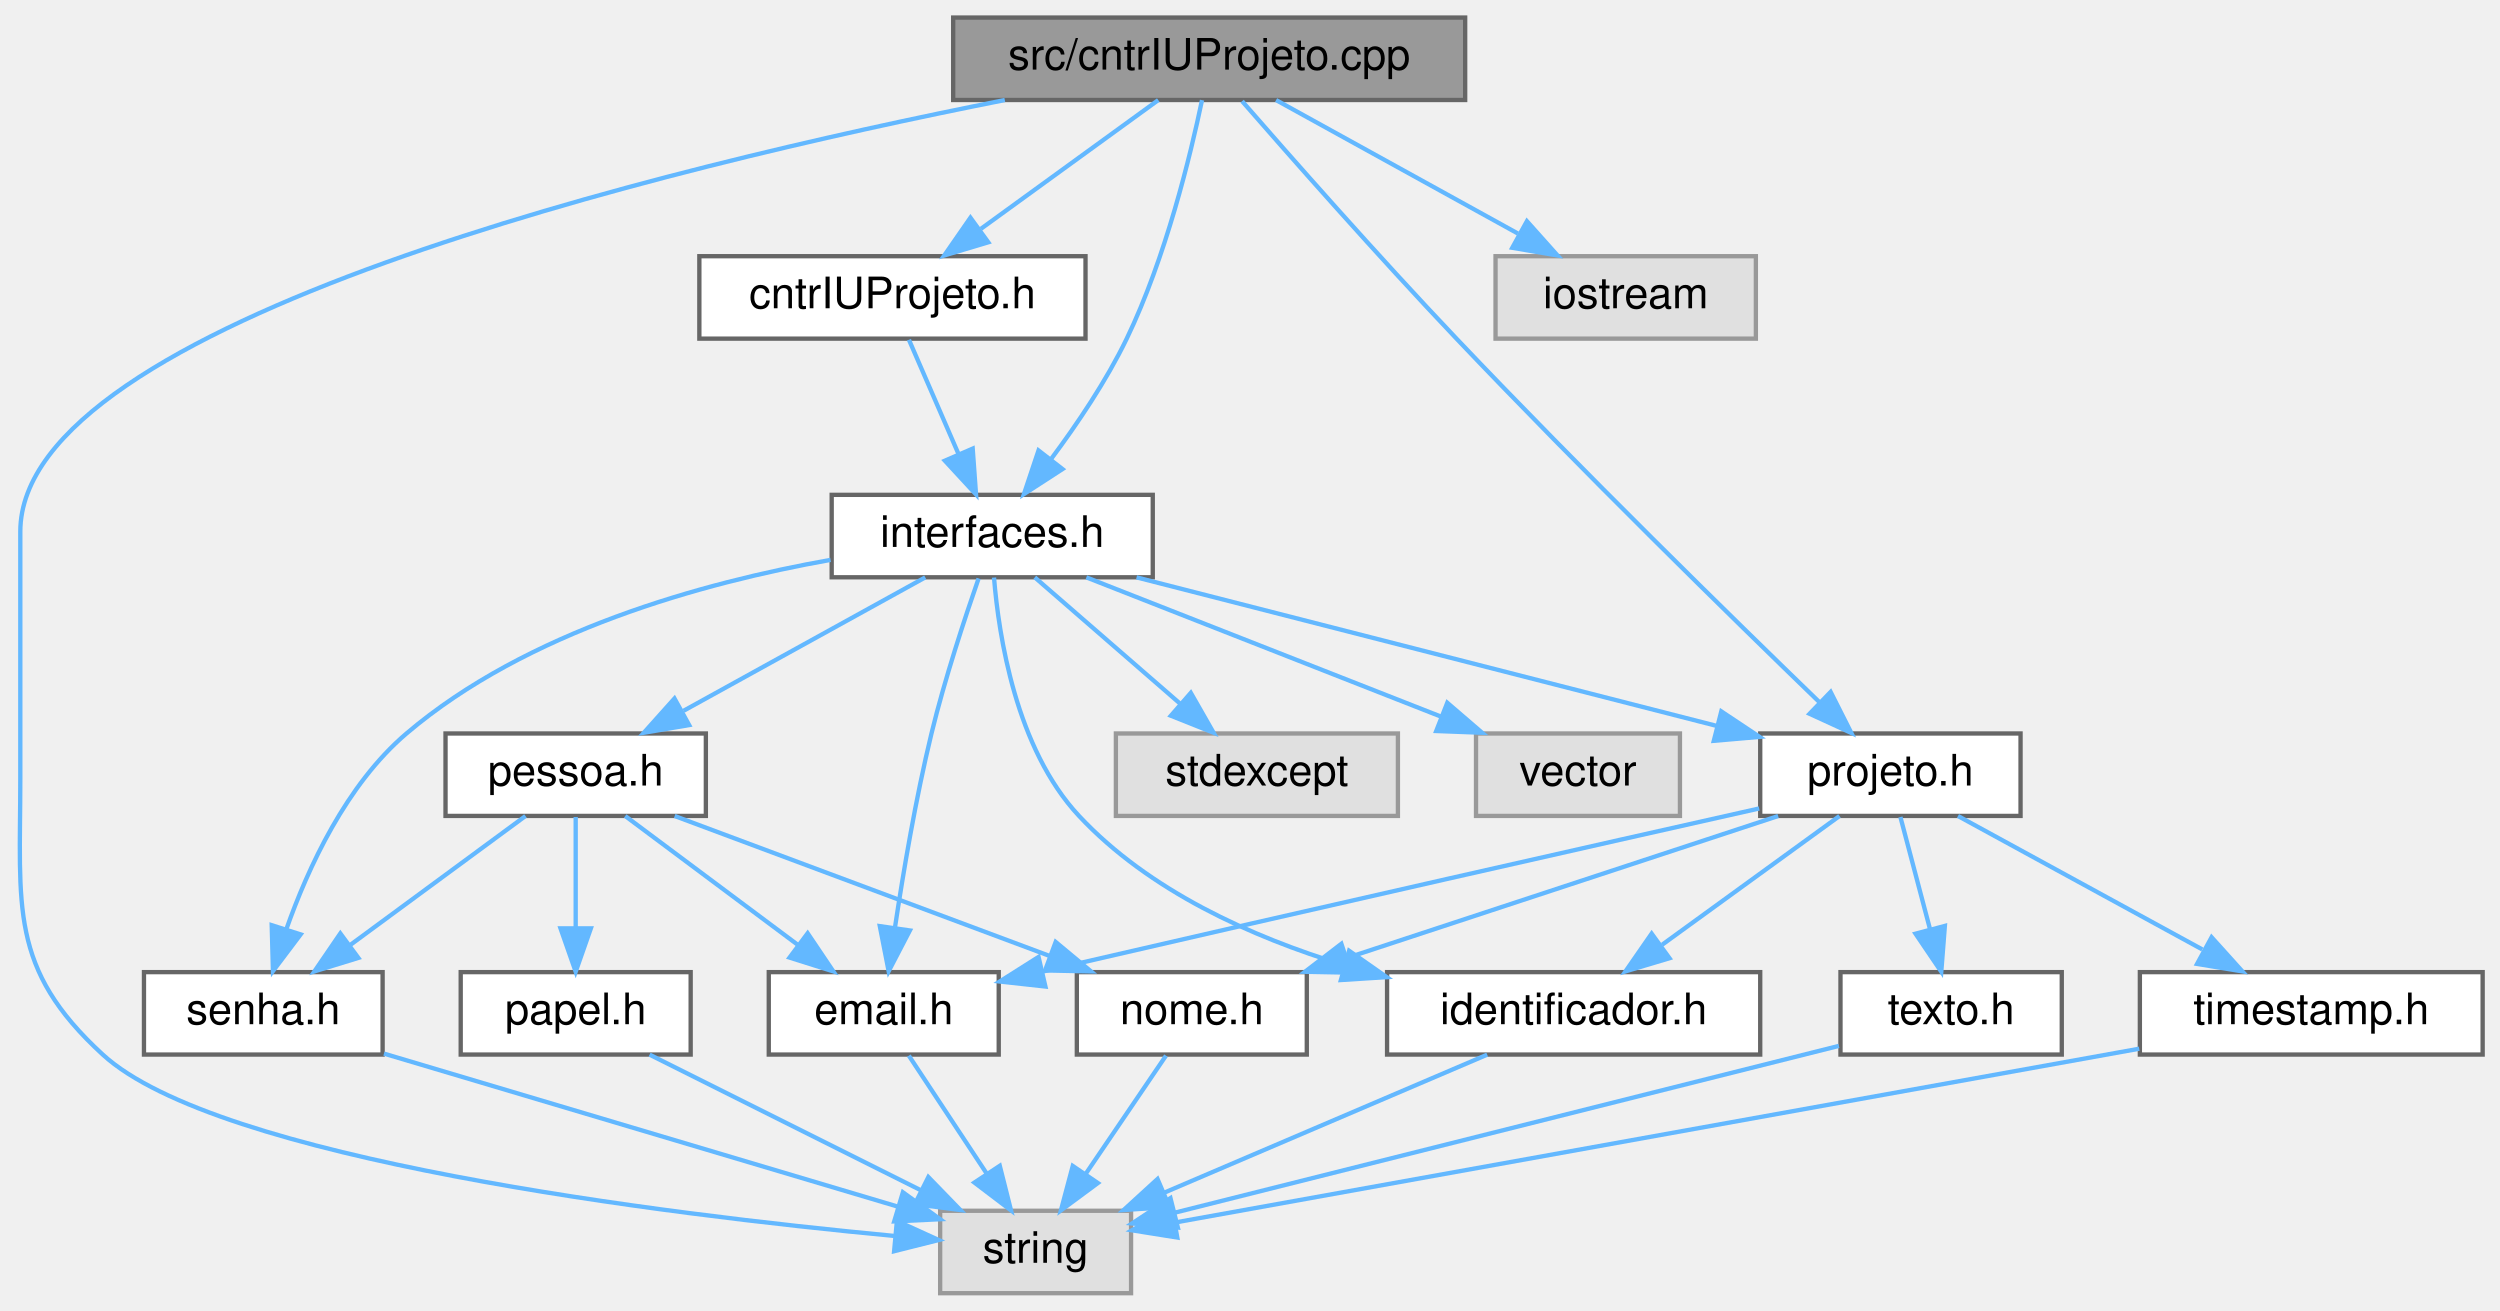
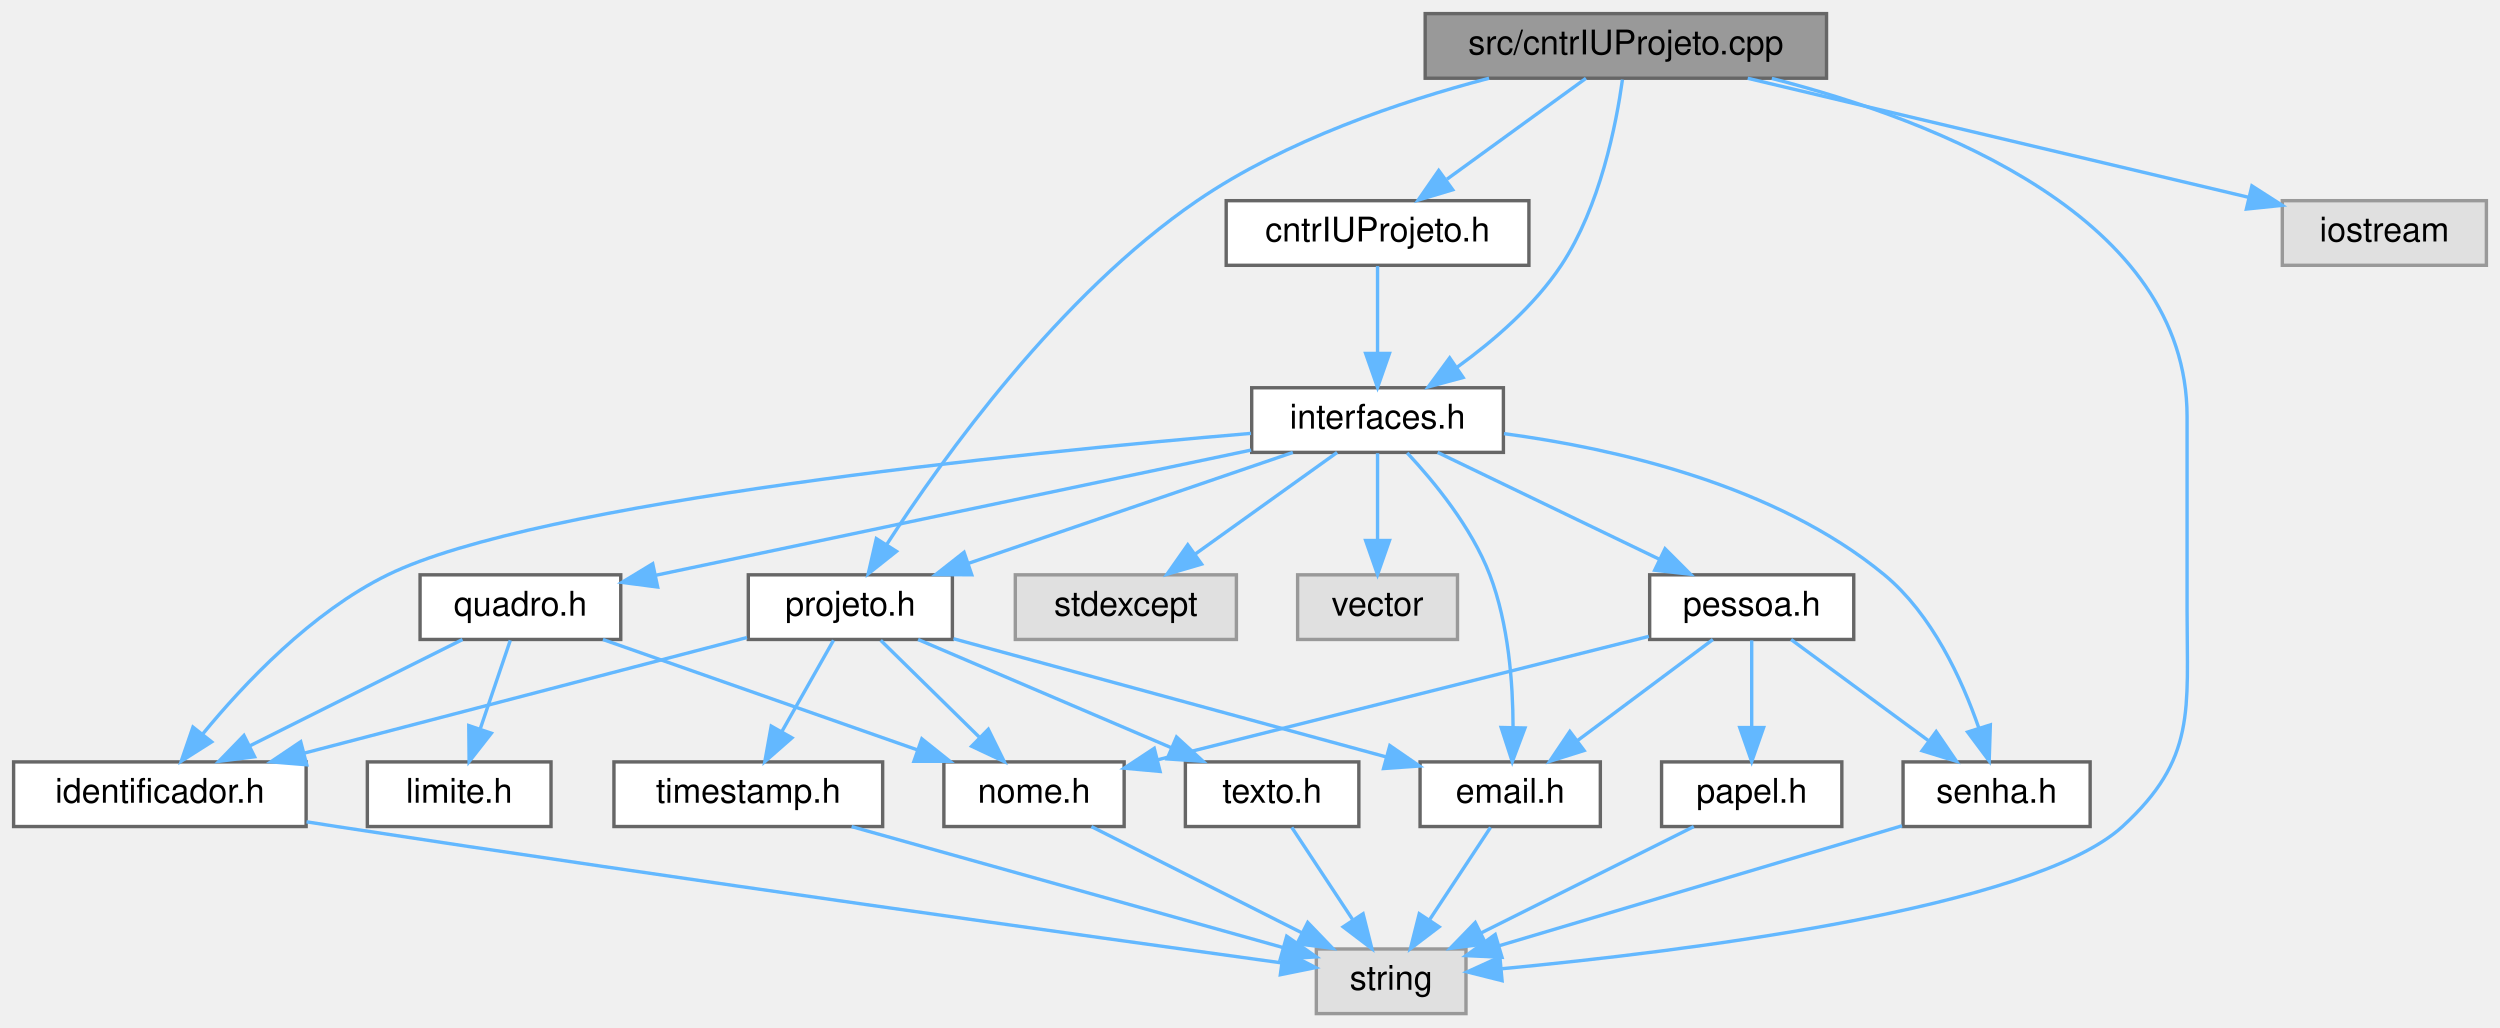
- <svg xmlns="http://www.w3.org/2000/svg" xmlns:xlink="http://www.w3.org/1999/xlink" width="576pt" height="302pt" viewBox="0.00 0.00 576.18 302.00">
+ <svg xmlns="http://www.w3.org/2000/svg" xmlns:xlink="http://www.w3.org/1999/xlink" width="735pt" height="302pt" viewBox="0.00 0.00 735.00 302.00">
  <g id="graph0" class="graph" transform="scale(1 1) rotate(0) translate(4 298)">
    <g id="Node000001" class="node">
      <g id="a_Node000001">
        <a xlink:title=" ">
-           <polygon fill="#999999" stroke="#666666" points="333.68,-294 215.68,-294 215.68,-275 333.68,-275 333.68,-294" />
-           <text text-anchor="middle" x="274.68" y="-282" font-family="Helvetica,sans-Serif" font-size="10.00">src/cntrIUProjeto.cpp</text>
+           <polygon fill="#999999" stroke="#666666" points="533,-294 415,-294 415,-275 533,-275 533,-294" />
+           <text text-anchor="middle" x="474" y="-282" font-family="Helvetica,sans-Serif" font-size="10.00">src/cntrIUProjeto.cpp</text>
        </a>
      </g>
    </g>
    <g id="Node000002" class="node">
      <g id="a_Node000002">
        <a xlink:href="cntrIUProjeto_8h.html" target="_top" xlink:title=" ">
-           <polygon fill="white" stroke="#666666" points="246.18,-239 157.18,-239 157.18,-220 246.18,-220 246.18,-239" />
-           <text text-anchor="middle" x="201.68" y="-227" font-family="Helvetica,sans-Serif" font-size="10.00">cntrIUProjeto.h</text>
+           <polygon fill="white" stroke="#666666" points="445.5,-239 356.5,-239 356.5,-220 445.5,-220 445.5,-239" />
+           <text text-anchor="middle" x="401" y="-227" font-family="Helvetica,sans-Serif" font-size="10.00">cntrIUProjeto.h</text>
        </a>
      </g>
    </g>
    <g id="edge1_Node000001_Node000002" class="edge">
      <g id="a_edge1_Node000001_Node000002">
        <a xlink:title=" ">
-           <path fill="none" stroke="#63b8ff" d="M262.95,-274.98C251.95,-267 235.26,-254.88 222.07,-245.31" />
-           <polygon fill="#63b8ff" stroke="#63b8ff" points="223.77,-242.21 213.62,-239.17 219.66,-247.88 223.77,-242.21" />
+           <path fill="none" stroke="#63b8ff" d="M462.27,-274.98C451.27,-267 434.58,-254.88 421.4,-245.31" />
+           <polygon fill="#63b8ff" stroke="#63b8ff" points="423.09,-242.21 412.94,-239.17 418.98,-247.88 423.09,-242.21" />
        </a>
      </g>
    </g>
    <g id="Node000003" class="node">
      <g id="a_Node000003">
        <a xlink:href="interfaces_8h.html" target="_top" xlink:title=" ">
-           <polygon fill="white" stroke="#666666" points="261.68,-184 187.68,-184 187.68,-165 261.68,-165 261.68,-184" />
-           <text text-anchor="middle" x="224.68" y="-172" font-family="Helvetica,sans-Serif" font-size="10.00">interfaces.h</text>
-         </a>
-       </g>
-     </g>
-     <g id="edge26_Node000001_Node000003" class="edge">
-       <g id="a_edge26_Node000001_Node000003">
-         <a xlink:title=" ">
-           <path fill="none" stroke="#63b8ff" d="M273.03,-274.97C270.42,-262.47 264.68,-238.65 255.68,-220 250.98,-210.27 244.26,-200.31 238.28,-192.3" />
-           <polygon fill="#63b8ff" stroke="#63b8ff" points="240.88,-189.94 231.99,-184.18 235.35,-194.23 240.88,-189.94" />
+           <polygon fill="white" stroke="#666666" points="438,-184 364,-184 364,-165 438,-165 438,-184" />
+           <text text-anchor="middle" x="401" y="-172" font-family="Helvetica,sans-Serif" font-size="10.00">interfaces.h</text>
+         </a>
+       </g>
+     </g>
+     <g id="edge30_Node000001_Node000003" class="edge">
+       <g id="a_edge30_Node000001_Node000003">
+         <a xlink:title=" ">
+           <path fill="none" stroke="#63b8ff" d="M473,-274.6C471.2,-261.64 466.46,-237.26 455,-220 447.13,-208.14 435.14,-197.81 424.47,-190.1" />
+           <polygon fill="#63b8ff" stroke="#63b8ff" points="426.15,-187.02 415.92,-184.26 422.2,-192.79 426.15,-187.02" />
        </a>
      </g>
    </g>
    <g id="Node000005" class="node">
      <g id="a_Node000005">
        <a xlink:title=" ">
-           <polygon fill="#e0e0e0" stroke="#999999" points="256.68,-19 212.68,-19 212.68,0 256.68,0 256.68,-19" />
-           <text text-anchor="middle" x="234.68" y="-7" font-family="Helvetica,sans-Serif" font-size="10.00">string</text>
-         </a>
-       </g>
-     </g>
-     <g id="edge29_Node000001_Node000005" class="edge">
-       <g id="a_edge29_Node000001_Node000005">
-         <a xlink:title=" ">
-           <path fill="none" stroke="#63b8ff" d="M227.58,-274.99C149.24,-259.47 0.68,-223.69 0.68,-175.5 0.68,-175.5 0.68,-175.5 0.68,-118.5 0.68,-89.04 -2.03,-74.91 19.68,-55 45.96,-30.9 148.68,-18.26 202.06,-13.2" />
-           <polygon fill="#63b8ff" stroke="#63b8ff" points="202.71,-16.65 212.35,-12.26 202.07,-9.68 202.71,-16.65" />
+           <polygon fill="#e0e0e0" stroke="#999999" points="427,-19 383,-19 383,0 427,0 427,-19" />
+           <text text-anchor="middle" x="405" y="-7" font-family="Helvetica,sans-Serif" font-size="10.00">string</text>
+         </a>
+       </g>
+     </g>
+     <g id="edge33_Node000001_Node000005" class="edge">
+       <g id="a_edge33_Node000001_Node000005">
+         <a xlink:title=" ">
+           <path fill="none" stroke="#63b8ff" d="M516.92,-274.94C565.81,-262.4 639,-233.87 639,-175.5 639,-175.5 639,-175.5 639,-118.5 639,-89.04 641.71,-74.91 620,-55 593.72,-30.9 491,-18.26 437.62,-13.2" />
+           <polygon fill="#63b8ff" stroke="#63b8ff" points="437.61,-9.68 427.33,-12.26 436.97,-16.65 437.61,-9.68" />
        </a>
      </g>
    </g>
    <g id="Node000010" class="node">
      <g id="a_Node000010">
        <a xlink:href="projeto_8h.html" target="_top" xlink:title=" ">
-           <polygon fill="white" stroke="#666666" points="461.68,-129 401.68,-129 401.68,-110 461.68,-110 461.68,-129" />
-           <text text-anchor="middle" x="431.68" y="-117" font-family="Helvetica,sans-Serif" font-size="10.00">projeto.h</text>
-         </a>
-       </g>
-     </g>
-     <g id="edge27_Node000001_Node000010" class="edge">
-       <g id="a_edge27_Node000001_Node000010">
-         <a xlink:title=" ">
-           <path fill="none" stroke="#63b8ff" d="M282.27,-274.73C293.05,-262.35 313.52,-239.12 331.68,-220 360.44,-189.72 395.25,-155.64 415.29,-136.25" />
-           <polygon fill="#63b8ff" stroke="#63b8ff" points="417.91,-138.58 422.68,-129.12 413.05,-133.54 417.91,-138.58" />
-         </a>
-       </g>
-     </g>
-     <g id="Node000016" class="node">
-       <g id="a_Node000016">
-         <a xlink:title=" ">
-           <polygon fill="#e0e0e0" stroke="#999999" points="400.68,-239 340.68,-239 340.68,-220 400.68,-220 400.68,-239" />
-           <text text-anchor="middle" x="370.68" y="-227" font-family="Helvetica,sans-Serif" font-size="10.00">iostream</text>
-         </a>
-       </g>
-     </g>
-     <g id="edge28_Node000001_Node000016" class="edge">
-       <g id="a_edge28_Node000001_Node000016">
-         <a xlink:title=" ">
-           <path fill="none" stroke="#63b8ff" d="M290.1,-274.98C305.13,-266.69 328.22,-253.94 345.84,-244.22" />
-           <polygon fill="#63b8ff" stroke="#63b8ff" points="347.91,-247.07 354.97,-239.17 344.53,-240.94 347.91,-247.07" />
+           <polygon fill="white" stroke="#666666" points="276,-129 216,-129 216,-110 276,-110 276,-129" />
+           <text text-anchor="middle" x="246" y="-117" font-family="Helvetica,sans-Serif" font-size="10.00">projeto.h</text>
+         </a>
+       </g>
+     </g>
+     <g id="edge31_Node000001_Node000010" class="edge">
+       <g id="a_edge31_Node000001_Node000010">
+         <a xlink:title=" ">
+           <path fill="none" stroke="#63b8ff" d="M433.78,-275C407.73,-268.17 373.95,-256.74 348,-239 307.47,-211.28 273.29,-163.57 256.72,-137.96" />
+           <polygon fill="#63b8ff" stroke="#63b8ff" points="259.56,-135.9 251.26,-129.31 253.64,-139.64 259.56,-135.9" />
+         </a>
+       </g>
+     </g>
+     <g id="Node000018" class="node">
+       <g id="a_Node000018">
+         <a xlink:title=" ">
+           <polygon fill="#e0e0e0" stroke="#999999" points="727,-239 667,-239 667,-220 727,-220 727,-239" />
+           <text text-anchor="middle" x="697" y="-227" font-family="Helvetica,sans-Serif" font-size="10.00">iostream</text>
+         </a>
+       </g>
+     </g>
+     <g id="edge32_Node000001_Node000018" class="edge">
+       <g id="a_edge32_Node000001_Node000018">
+         <a xlink:title=" ">
+           <path fill="none" stroke="#63b8ff" d="M509.83,-274.98C550.09,-265.42 615.28,-249.92 657.13,-239.98" />
+           <polygon fill="#63b8ff" stroke="#63b8ff" points="658.06,-243.35 666.98,-237.63 656.44,-236.54 658.06,-243.35" />
        </a>
      </g>
    </g>
    <g id="edge2_Node000002_Node000003" class="edge">
      <g id="a_edge2_Node000002_Node000003">
        <a xlink:title=" ">
-           <path fill="none" stroke="#63b8ff" d="M205.48,-219.75C208.59,-212.57 213.1,-202.18 216.97,-193.27" />
-           <polygon fill="#63b8ff" stroke="#63b8ff" points="220.18,-194.66 220.95,-184.09 213.76,-191.87 220.18,-194.66" />
+           <path fill="none" stroke="#63b8ff" d="M401,-219.75C401,-212.8 401,-202.85 401,-194.13" />
+           <polygon fill="#63b8ff" stroke="#63b8ff" points="404.5,-194.09 401,-184.09 397.5,-194.09 404.5,-194.09" />
        </a>
      </g>
    </g>
    <g id="Node000004" class="node">
      <g id="a_Node000004">
        <a xlink:href="email_8h.html" target="_top" xlink:title=" ">
-           <polygon fill="white" stroke="#666666" points="226.18,-74 173.18,-74 173.18,-55 226.18,-55 226.18,-74" />
-           <text text-anchor="middle" x="199.68" y="-62" font-family="Helvetica,sans-Serif" font-size="10.00">email.h</text>
+           <polygon fill="white" stroke="#666666" points="466.5,-74 413.5,-74 413.5,-55 466.5,-55 466.5,-74" />
+           <text text-anchor="middle" x="440" y="-62" font-family="Helvetica,sans-Serif" font-size="10.00">email.h</text>
        </a>
      </g>
    </g>
    <g id="edge3_Node000003_Node000004" class="edge">
      <g id="a_edge3_Node000003_Node000004">
        <a xlink:title=" ">
-           <path fill="none" stroke="#63b8ff" d="M221.54,-164.73C218.44,-155.83 213.74,-141.59 210.68,-129 207.08,-114.18 204.2,-97.15 202.29,-84.45" />
-           <polygon fill="#63b8ff" stroke="#63b8ff" points="205.7,-83.6 200.81,-74.2 198.77,-84.6 205.7,-83.6" />
+           <path fill="none" stroke="#63b8ff" d="M409.71,-164.85C417.55,-156.47 428.63,-143.01 434,-129 439.52,-114.61 440.81,-97.09 440.84,-84.1" />
+           <polygon fill="#63b8ff" stroke="#63b8ff" points="444.34,-83.97 440.61,-74.05 437.34,-84.12 444.34,-83.97" />
        </a>
      </g>
    </g>
    <g id="Node000006" class="node">
      <g id="a_Node000006">
        <a xlink:href="senha_8h.html" target="_top" xlink:title=" ">
-           <polygon fill="white" stroke="#666666" points="84.18,-74 29.18,-74 29.18,-55 84.18,-55 84.18,-74" />
-           <text text-anchor="middle" x="56.68" y="-62" font-family="Helvetica,sans-Serif" font-size="10.00">senha.h</text>
+           <polygon fill="white" stroke="#666666" points="610.5,-74 555.5,-74 555.5,-55 610.5,-55 610.5,-74" />
+           <text text-anchor="middle" x="583" y="-62" font-family="Helvetica,sans-Serif" font-size="10.00">senha.h</text>
        </a>
      </g>
    </g>
    <g id="edge5_Node000003_Node000006" class="edge">
      <g id="a_edge5_Node000003_Node000006">
        <a xlink:title=" ">
-           <path fill="none" stroke="#63b8ff" d="M187.42,-169.01C157.99,-163.77 117.4,-152.59 89.68,-129 75.8,-117.2 67,-98.08 62,-83.9" />
-           <polygon fill="#63b8ff" stroke="#63b8ff" points="65.29,-82.69 58.91,-74.23 58.62,-84.82 65.29,-82.69" />
+           <path fill="none" stroke="#63b8ff" d="M438.17,-170.51C470.85,-166.14 518.06,-155.41 550,-129 564.04,-117.39 572.82,-98.25 577.76,-84.01" />
+           <polygon fill="#63b8ff" stroke="#63b8ff" points="581.16,-84.88 580.82,-74.29 574.48,-82.78 581.16,-84.88" />
        </a>
      </g>
    </g>
    <g id="Node000007" class="node">
      <g id="a_Node000007">
        <a xlink:href="pessoa_8h.html" target="_top" xlink:title=" ">
-           <polygon fill="white" stroke="#666666" points="158.68,-129 98.68,-129 98.68,-110 158.68,-110 158.68,-129" />
-           <text text-anchor="middle" x="128.68" y="-117" font-family="Helvetica,sans-Serif" font-size="10.00">pessoa.h</text>
+           <polygon fill="white" stroke="#666666" points="541,-129 481,-129 481,-110 541,-110 541,-129" />
+           <text text-anchor="middle" x="511" y="-117" font-family="Helvetica,sans-Serif" font-size="10.00">pessoa.h</text>
        </a>
      </g>
    </g>
    <g id="edge7_Node000003_Node000007" class="edge">
      <g id="a_edge7_Node000003_Node000007">
        <a xlink:title=" ">
-           <path fill="none" stroke="#63b8ff" d="M209.25,-164.98C194.23,-156.69 171.14,-143.94 153.52,-134.22" />
-           <polygon fill="#63b8ff" stroke="#63b8ff" points="154.83,-130.94 144.38,-129.17 151.45,-137.07 154.83,-130.94" />
+           <path fill="none" stroke="#63b8ff" d="M418.67,-164.98C436.29,-156.5 463.58,-143.35 483.93,-133.54" />
+           <polygon fill="#63b8ff" stroke="#63b8ff" points="485.52,-136.66 493.01,-129.17 482.48,-130.36 485.52,-136.66" />
        </a>
      </g>
    </g>
    <g id="edge14_Node000003_Node000010" class="edge">
      <g id="a_edge14_Node000003_Node000010">
        <a xlink:title=" ">
-           <path fill="none" stroke="#63b8ff" d="M257.94,-164.98C294.34,-155.66 352.7,-140.72 391.6,-130.76" />
-           <polygon fill="#63b8ff" stroke="#63b8ff" points="392.71,-134.09 401.53,-128.22 390.98,-127.31 392.71,-134.09" />
+           <path fill="none" stroke="#63b8ff" d="M376.1,-164.98C350.3,-156.16 309.78,-142.31 280.82,-132.41" />
+           <polygon fill="#63b8ff" stroke="#63b8ff" points="281.69,-129.01 271.1,-129.08 279.43,-135.63 281.69,-129.01" />
        </a>
      </g>
    </g>
    <g id="Node000011" class="node">
      <g id="a_Node000011">
        <a xlink:href="identificador_8h.html" target="_top" xlink:title=" ">
-           <polygon fill="white" stroke="#666666" points="401.68,-74 315.68,-74 315.68,-55 401.68,-55 401.68,-74" />
-           <text text-anchor="middle" x="358.68" y="-62" font-family="Helvetica,sans-Serif" font-size="10.00">identificador.h</text>
-         </a>
-       </g>
-     </g>
-     <g id="edge23_Node000003_Node000011" class="edge">
-       <g id="a_edge23_Node000003_Node000011">
-         <a xlink:title=" ">
-           <path fill="none" stroke="#63b8ff" d="M225.09,-164.94C226.18,-151.54 230.15,-125.53 244.68,-110 260.79,-92.77 284.36,-82.12 305.89,-75.58" />
-           <polygon fill="#63b8ff" stroke="#63b8ff" points="306.93,-78.92 315.61,-72.85 305.04,-72.18 306.93,-78.92" />
+           <polygon fill="white" stroke="#666666" points="86,-74 0,-74 0,-55 86,-55 86,-74" />
+           <text text-anchor="middle" x="43" y="-62" font-family="Helvetica,sans-Serif" font-size="10.00">identificador.h</text>
+         </a>
+       </g>
+     </g>
+     <g id="edge27_Node000003_Node000011" class="edge">
+       <g id="a_edge27_Node000003_Node000011">
+         <a xlink:title=" ">
+           <path fill="none" stroke="#63b8ff" d="M363.79,-170.59C295.72,-164.82 154.07,-150.57 110,-129 87.62,-118.05 67.71,-96.97 55.52,-82.11" />
+           <polygon fill="#63b8ff" stroke="#63b8ff" points="58.23,-79.89 49.28,-74.21 52.73,-84.23 58.23,-79.89" />
        </a>
      </g>
    </g>
    <g id="Node000014" class="node">
      <g id="a_Node000014">
-         <a xlink:title=" ">
-           <polygon fill="#e0e0e0" stroke="#999999" points="318.18,-129 253.18,-129 253.18,-110 318.18,-110 318.18,-129" />
-           <text text-anchor="middle" x="285.68" y="-117" font-family="Helvetica,sans-Serif" font-size="10.00">stdexcept</text>
-         </a>
-       </g>
-     </g>
-     <g id="edge24_Node000003_Node000014" class="edge">
-       <g id="a_edge24_Node000003_Node000014">
-         <a xlink:title=" ">
-           <path fill="none" stroke="#63b8ff" d="M234.48,-164.98C243.5,-157.15 257.08,-145.34 268,-135.86" />
-           <polygon fill="#63b8ff" stroke="#63b8ff" points="270.45,-138.37 275.7,-129.17 265.85,-133.09 270.45,-138.37" />
-         </a>
-       </g>
-     </g>
-     <g id="Node000015" class="node">
-       <g id="a_Node000015">
-         <a xlink:title=" ">
-           <polygon fill="#e0e0e0" stroke="#999999" points="383.18,-129 336.18,-129 336.18,-110 383.18,-110 383.18,-129" />
-           <text text-anchor="middle" x="359.68" y="-117" font-family="Helvetica,sans-Serif" font-size="10.00">vector</text>
-         </a>
-       </g>
-     </g>
-     <g id="edge25_Node000003_Node000015" class="edge">
-       <g id="a_edge25_Node000003_Node000015">
-         <a xlink:title=" ">
-           <path fill="none" stroke="#63b8ff" d="M246.37,-164.98C268.48,-156.3 303,-142.75 328.13,-132.88" />
-           <polygon fill="#63b8ff" stroke="#63b8ff" points="329.56,-136.08 337.59,-129.17 327.01,-129.57 329.56,-136.08" />
+         <a xlink:href="quadro_8h.html" target="_top" xlink:title=" ">
+           <polygon fill="white" stroke="#666666" points="178.5,-129 119.5,-129 119.5,-110 178.5,-110 178.5,-129" />
+           <text text-anchor="middle" x="149" y="-117" font-family="Helvetica,sans-Serif" font-size="10.00">quadro.h</text>
+         </a>
+       </g>
+     </g>
+     <g id="edge23_Node000003_Node000014" class="edge">
+       <g id="a_edge23_Node000003_Node000014">
+         <a xlink:title=" ">
+           <path fill="none" stroke="#63b8ff" d="M363.82,-165.68C317.01,-155.83 236.92,-138.99 188.87,-128.89" />
+           <polygon fill="#63b8ff" stroke="#63b8ff" points="189.35,-125.41 178.84,-126.78 187.9,-132.26 189.35,-125.41" />
+         </a>
+       </g>
+     </g>
+     <g id="Node000016" class="node">
+       <g id="a_Node000016">
+         <a xlink:title=" ">
+           <polygon fill="#e0e0e0" stroke="#999999" points="359.5,-129 294.5,-129 294.5,-110 359.5,-110 359.5,-129" />
+           <text text-anchor="middle" x="327" y="-117" font-family="Helvetica,sans-Serif" font-size="10.00">stdexcept</text>
+         </a>
+       </g>
+     </g>
+     <g id="edge28_Node000003_Node000016" class="edge">
+       <g id="a_edge28_Node000003_Node000016">
+         <a xlink:title=" ">
+           <path fill="none" stroke="#63b8ff" d="M389.11,-164.98C377.85,-156.92 360.71,-144.65 347.29,-135.03" />
+           <polygon fill="#63b8ff" stroke="#63b8ff" points="349.27,-132.15 339.11,-129.17 345.2,-137.84 349.27,-132.15" />
+         </a>
+       </g>
+     </g>
+     <g id="Node000017" class="node">
+       <g id="a_Node000017">
+         <a xlink:title=" ">
+           <polygon fill="#e0e0e0" stroke="#999999" points="424.5,-129 377.5,-129 377.5,-110 424.5,-110 424.5,-129" />
+           <text text-anchor="middle" x="401" y="-117" font-family="Helvetica,sans-Serif" font-size="10.00">vector</text>
+         </a>
+       </g>
+     </g>
+     <g id="edge29_Node000003_Node000017" class="edge">
+       <g id="a_edge29_Node000003_Node000017">
+         <a xlink:title=" ">
+           <path fill="none" stroke="#63b8ff" d="M401,-164.75C401,-157.8 401,-147.85 401,-139.13" />
+           <polygon fill="#63b8ff" stroke="#63b8ff" points="404.5,-139.09 401,-129.09 397.5,-139.09 404.5,-139.09" />
        </a>
      </g>
    </g>
    <g id="edge4_Node000004_Node000005" class="edge">
      <g id="a_edge4_Node000004_Node000005">
        <a xlink:title=" ">
-           <path fill="none" stroke="#63b8ff" d="M205.46,-54.75C210.3,-47.42 217.36,-36.73 223.32,-27.7" />
-           <polygon fill="#63b8ff" stroke="#63b8ff" points="226.42,-29.36 229.01,-19.09 220.57,-25.5 226.42,-29.36" />
+           <path fill="none" stroke="#63b8ff" d="M434.22,-54.75C429.38,-47.42 422.32,-36.73 416.36,-27.7" />
+           <polygon fill="#63b8ff" stroke="#63b8ff" points="419.1,-25.5 410.67,-19.09 413.26,-29.36 419.1,-25.5" />
        </a>
      </g>
    </g>
    <g id="edge6_Node000006_Node000005" class="edge">
      <g id="a_edge6_Node000006_Node000005">
        <a xlink:title=" ">
-           <path fill="none" stroke="#63b8ff" d="M84.49,-55.22C116.57,-45.67 169.2,-30 202.87,-19.97" />
-           <polygon fill="#63b8ff" stroke="#63b8ff" points="204.09,-23.26 212.67,-17.05 202.09,-16.55 204.09,-23.26" />
+           <path fill="none" stroke="#63b8ff" d="M555.19,-55.22C523.11,-45.67 470.48,-30 436.8,-19.97" />
+           <polygon fill="#63b8ff" stroke="#63b8ff" points="437.59,-16.55 427,-17.05 435.59,-23.26 437.59,-16.55" />
        </a>
      </g>
    </g>
    <g id="edge8_Node000007_Node000004" class="edge">
      <g id="a_edge8_Node000007_Node000004">
        <a xlink:title=" ">
-           <path fill="none" stroke="#63b8ff" d="M140.09,-109.98C150.79,-102 167.02,-89.88 179.84,-80.31" />
-           <polygon fill="#63b8ff" stroke="#63b8ff" points="182.14,-82.96 188.06,-74.17 177.96,-77.35 182.14,-82.96" />
+           <path fill="none" stroke="#63b8ff" d="M499.59,-109.98C488.89,-102 472.66,-89.88 459.84,-80.31" />
+           <polygon fill="#63b8ff" stroke="#63b8ff" points="461.72,-77.35 451.61,-74.17 457.53,-82.96 461.72,-77.35" />
        </a>
      </g>
    </g>
    <g id="edge11_Node000007_Node000006" class="edge">
      <g id="a_edge11_Node000007_Node000006">
        <a xlink:title=" ">
-           <path fill="none" stroke="#63b8ff" d="M117.11,-109.98C106.26,-102 89.8,-89.88 76.79,-80.31" />
-           <polygon fill="#63b8ff" stroke="#63b8ff" points="78.59,-77.28 68.46,-74.17 74.44,-82.92 78.59,-77.28" />
+           <path fill="none" stroke="#63b8ff" d="M522.57,-109.98C533.42,-102 549.88,-89.88 562.88,-80.31" />
+           <polygon fill="#63b8ff" stroke="#63b8ff" points="565.24,-82.92 571.22,-74.17 561.09,-77.28 565.24,-82.92" />
        </a>
      </g>
    </g>
    <g id="Node000008" class="node">
      <g id="a_Node000008">
        <a xlink:href="nome_8h.html" target="_top" xlink:title=" ">
-           <polygon fill="white" stroke="#666666" points="297.18,-74 244.18,-74 244.18,-55 297.18,-55 297.18,-74" />
-           <text text-anchor="middle" x="270.68" y="-62" font-family="Helvetica,sans-Serif" font-size="10.00">nome.h</text>
+           <polygon fill="white" stroke="#666666" points="326.5,-74 273.5,-74 273.5,-55 326.5,-55 326.5,-74" />
+           <text text-anchor="middle" x="300" y="-62" font-family="Helvetica,sans-Serif" font-size="10.00">nome.h</text>
        </a>
      </g>
    </g>
    <g id="edge9_Node000007_Node000008" class="edge">
      <g id="a_edge9_Node000007_Node000008">
        <a xlink:title=" ">
-           <path fill="none" stroke="#63b8ff" d="M151.49,-109.98C174.85,-101.27 211.38,-87.63 237.85,-77.75" />
-           <polygon fill="#63b8ff" stroke="#63b8ff" points="239.3,-80.95 247.45,-74.17 236.86,-74.39 239.3,-80.95" />
+           <path fill="none" stroke="#63b8ff" d="M480.77,-110.91C442.64,-101.33 377.13,-84.87 336.32,-74.62" />
+           <polygon fill="#63b8ff" stroke="#63b8ff" points="337.06,-71.2 326.51,-72.16 335.35,-77.99 337.06,-71.2" />
        </a>
      </g>
    </g>
    <g id="Node000009" class="node">
      <g id="a_Node000009">
        <a xlink:href="papel_8h.html" target="_top" xlink:title=" ">
-           <polygon fill="white" stroke="#666666" points="155.18,-74 102.18,-74 102.18,-55 155.18,-55 155.18,-74" />
-           <text text-anchor="middle" x="128.68" y="-62" font-family="Helvetica,sans-Serif" font-size="10.00">papel.h</text>
+           <polygon fill="white" stroke="#666666" points="537.5,-74 484.5,-74 484.5,-55 537.5,-55 537.5,-74" />
+           <text text-anchor="middle" x="511" y="-62" font-family="Helvetica,sans-Serif" font-size="10.00">papel.h</text>
        </a>
      </g>
    </g>
    <g id="edge12_Node000007_Node000009" class="edge">
      <g id="a_edge12_Node000007_Node000009">
        <a xlink:title=" ">
-           <path fill="none" stroke="#63b8ff" d="M128.68,-109.75C128.68,-102.8 128.68,-92.85 128.68,-84.13" />
-           <polygon fill="#63b8ff" stroke="#63b8ff" points="132.18,-84.09 128.68,-74.09 125.18,-84.09 132.18,-84.09" />
+           <path fill="none" stroke="#63b8ff" d="M511,-109.75C511,-102.8 511,-92.85 511,-84.13" />
+           <polygon fill="#63b8ff" stroke="#63b8ff" points="514.5,-84.09 511,-74.09 507.5,-84.09 514.5,-84.09" />
        </a>
      </g>
    </g>
    <g id="edge10_Node000008_Node000005" class="edge">
      <g id="a_edge10_Node000008_Node000005">
        <a xlink:title=" ">
-           <path fill="none" stroke="#63b8ff" d="M264.73,-54.75C259.7,-47.34 252.34,-36.5 246.16,-27.41" />
-           <polygon fill="#63b8ff" stroke="#63b8ff" points="249.03,-25.39 240.51,-19.09 243.24,-29.33 249.03,-25.39" />
+           <path fill="none" stroke="#63b8ff" d="M316.87,-54.98C333.61,-46.54 359.5,-33.47 378.89,-23.68" />
+           <polygon fill="#63b8ff" stroke="#63b8ff" points="380.47,-26.8 387.82,-19.17 377.32,-20.55 380.47,-26.8" />
        </a>
      </g>
    </g>
    <g id="edge13_Node000009_Node000005" class="edge">
      <g id="a_edge13_Node000009_Node000005">
        <a xlink:title=" ">
-           <path fill="none" stroke="#63b8ff" d="M145.71,-54.98C162.61,-46.54 188.74,-33.47 208.32,-23.68" />
-           <polygon fill="#63b8ff" stroke="#63b8ff" points="209.96,-26.77 217.34,-19.17 206.83,-20.51 209.96,-26.77" />
+           <path fill="none" stroke="#63b8ff" d="M493.97,-54.98C477.07,-46.54 450.94,-33.47 431.36,-23.68" />
+           <polygon fill="#63b8ff" stroke="#63b8ff" points="432.85,-20.51 422.34,-19.17 429.72,-26.77 432.85,-20.51" />
        </a>
      </g>
    </g>
    <g id="edge15_Node000010_Node000004" class="edge">
      <g id="a_edge15_Node000010_Node000004">
        <a xlink:title=" ">
-           <path fill="none" stroke="#63b8ff" d="M401.44,-111.72C364.81,-103.49 300.95,-89.08 236.36,-74.14" />
-           <polygon fill="#63b8ff" stroke="#63b8ff" points="236.94,-70.68 226.41,-71.84 235.36,-77.5 236.94,-70.68" />
+           <path fill="none" stroke="#63b8ff" d="M276.31,-110.22C310.7,-100.82 366.75,-85.51 403.51,-75.47" />
+           <polygon fill="#63b8ff" stroke="#63b8ff" points="404.61,-78.8 413.33,-72.79 402.76,-72.05 404.61,-78.8" />
        </a>
      </g>
    </g>
    <g id="edge18_Node000010_Node000008" class="edge">
      <g id="a_edge18_Node000010_Node000008">
        <a xlink:title=" ">
-           <path fill="none" stroke="#63b8ff" d="M405.81,-109.98C378.9,-101.13 336.56,-87.19 306.45,-77.28" />
-           <polygon fill="#63b8ff" stroke="#63b8ff" points="307.34,-73.88 296.75,-74.08 305.15,-80.53 307.34,-73.88" />
+           <path fill="none" stroke="#63b8ff" d="M254.92,-109.75C262.78,-102.03 274.43,-90.6 283.92,-81.28" />
+           <polygon fill="#63b8ff" stroke="#63b8ff" points="286.56,-83.59 291.25,-74.09 281.66,-78.6 286.56,-83.59" />
        </a>
      </g>
    </g>
    <g id="edge16_Node000010_Node000011" class="edge">
      <g id="a_edge16_Node000010_Node000011">
        <a xlink:title=" ">
-           <path fill="none" stroke="#63b8ff" d="M419.95,-109.98C408.95,-102 392.26,-89.88 379.07,-80.31" />
-           <polygon fill="#63b8ff" stroke="#63b8ff" points="380.77,-77.21 370.62,-74.17 376.66,-82.88 380.77,-77.21" />
+           <path fill="none" stroke="#63b8ff" d="M215.61,-110.57C181.09,-101.55 124.51,-86.78 85.6,-76.62" />
+           <polygon fill="#63b8ff" stroke="#63b8ff" points="86.18,-73.16 75.62,-74.02 84.41,-79.93 86.18,-73.16" />
        </a>
      </g>
    </g>
    <g id="Node000012" class="node">
      <g id="a_Node000012">
        <a xlink:href="texto_8h.html" target="_top" xlink:title=" ">
-           <polygon fill="white" stroke="#666666" points="471.18,-74 420.18,-74 420.18,-55 471.18,-55 471.18,-74" />
-           <text text-anchor="middle" x="445.68" y="-62" font-family="Helvetica,sans-Serif" font-size="10.00">texto.h</text>
+           <polygon fill="white" stroke="#666666" points="395.5,-74 344.5,-74 344.5,-55 395.5,-55 395.5,-74" />
+           <text text-anchor="middle" x="370" y="-62" font-family="Helvetica,sans-Serif" font-size="10.00">texto.h</text>
        </a>
      </g>
    </g>
    <g id="edge19_Node000010_Node000012" class="edge">
      <g id="a_edge19_Node000010_Node000012">
        <a xlink:title=" ">
-           <path fill="none" stroke="#63b8ff" d="M433.99,-109.75C435.85,-102.72 438.51,-92.62 440.83,-83.84" />
-           <polygon fill="#63b8ff" stroke="#63b8ff" points="444.24,-84.65 443.41,-74.09 437.47,-82.86 444.24,-84.65" />
+           <path fill="none" stroke="#63b8ff" d="M265.92,-109.98C286.05,-101.38 317.38,-87.99 340.41,-78.15" />
+           <polygon fill="#63b8ff" stroke="#63b8ff" points="341.9,-81.32 349.71,-74.17 339.14,-74.88 341.9,-81.32" />
        </a>
      </g>
    </g>
    <g id="Node000013" class="node">
      <g id="a_Node000013">
        <a xlink:href="timestamp_8h.html" target="_top" xlink:title=" ">
-           <polygon fill="white" stroke="#666666" points="568.18,-74 489.18,-74 489.18,-55 568.18,-55 568.18,-74" />
-           <text text-anchor="middle" x="528.68" y="-62" font-family="Helvetica,sans-Serif" font-size="10.00">timestamp.h</text>
+           <polygon fill="white" stroke="#666666" points="255.5,-74 176.5,-74 176.5,-55 255.5,-55 255.5,-74" />
+           <text text-anchor="middle" x="216" y="-62" font-family="Helvetica,sans-Serif" font-size="10.00">timestamp.h</text>
        </a>
      </g>
    </g>
    <g id="edge21_Node000010_Node000013" class="edge">
      <g id="a_edge21_Node000010_Node000013">
        <a xlink:title=" ">
-           <path fill="none" stroke="#63b8ff" d="M447.26,-109.98C462.45,-101.69 485.78,-88.94 503.58,-79.22" />
-           <polygon fill="#63b8ff" stroke="#63b8ff" points="505.71,-82.04 512.81,-74.17 502.36,-75.89 505.71,-82.04" />
+           <path fill="none" stroke="#63b8ff" d="M241.05,-109.75C236.94,-102.49 230.97,-91.95 225.9,-82.98" />
+           <polygon fill="#63b8ff" stroke="#63b8ff" points="228.83,-81.07 220.86,-74.09 222.74,-84.52 228.83,-81.07" />
        </a>
      </g>
    </g>
    <g id="edge17_Node000011_Node000005" class="edge">
      <g id="a_edge17_Node000011_Node000005">
        <a xlink:title=" ">
-           <path fill="none" stroke="#63b8ff" d="M338.76,-54.98C318.63,-46.38 287.3,-32.99 264.27,-23.15" />
-           <polygon fill="#63b8ff" stroke="#63b8ff" points="265.53,-19.88 254.96,-19.17 262.78,-26.32 265.53,-19.88" />
+           <path fill="none" stroke="#63b8ff" d="M86.12,-56.39C89.12,-55.91 92.11,-55.44 95,-55 196.23,-39.46 316.32,-22.7 372.71,-14.92" />
+           <polygon fill="#63b8ff" stroke="#63b8ff" points="373.37,-18.37 382.8,-13.54 372.42,-11.43 373.37,-18.37" />
        </a>
      </g>
    </g>
    <g id="edge20_Node000012_Node000005" class="edge">
      <g id="a_edge20_Node000012_Node000005">
        <a xlink:title=" ">
-           <path fill="none" stroke="#63b8ff" d="M419.81,-57C381.26,-47.32 308.79,-29.12 266.87,-18.59" />
-           <polygon fill="#63b8ff" stroke="#63b8ff" points="267.46,-15.13 256.91,-16.08 265.76,-21.92 267.46,-15.13" />
+           <path fill="none" stroke="#63b8ff" d="M375.78,-54.75C380.62,-47.42 387.68,-36.73 393.64,-27.7" />
+           <polygon fill="#63b8ff" stroke="#63b8ff" points="396.74,-29.36 399.33,-19.09 390.9,-25.5 396.74,-29.36" />
        </a>
      </g>
    </g>
    <g id="edge22_Node000013_Node000005" class="edge">
      <g id="a_edge22_Node000013_Node000005">
        <a xlink:title=" ">
-           <path fill="none" stroke="#63b8ff" d="M489.03,-56.35C430.25,-45.76 321.13,-26.08 266.94,-16.32" />
-           <polygon fill="#63b8ff" stroke="#63b8ff" points="267.33,-12.83 256.87,-14.5 266.09,-19.72 267.33,-12.83" />
+           <path fill="none" stroke="#63b8ff" d="M246.37,-54.98C281.13,-45.24 337.81,-29.34 373.17,-19.43" />
+           <polygon fill="#63b8ff" stroke="#63b8ff" points="374.29,-22.75 382.98,-16.68 372.4,-16.01 374.29,-22.75" />
+         </a>
+       </g>
+     </g>
+     <g id="edge25_Node000014_Node000008" class="edge">
+       <g id="a_edge25_Node000014_Node000008">
+         <a xlink:title=" ">
+           <path fill="none" stroke="#63b8ff" d="M173.26,-109.98C198.32,-101.19 237.63,-87.39 265.83,-77.49" />
+           <polygon fill="#63b8ff" stroke="#63b8ff" points="267.02,-80.78 275.3,-74.17 264.7,-74.18 267.02,-80.78" />
+         </a>
+       </g>
+     </g>
+     <g id="edge24_Node000014_Node000011" class="edge">
+       <g id="a_edge24_Node000014_Node000011">
+         <a xlink:title=" ">
+           <path fill="none" stroke="#63b8ff" d="M131.97,-109.98C115.07,-101.54 88.94,-88.47 69.36,-78.68" />
+           <polygon fill="#63b8ff" stroke="#63b8ff" points="70.85,-75.51 60.34,-74.17 67.72,-81.77 70.85,-75.51" />
+         </a>
+       </g>
+     </g>
+     <g id="Node000015" class="node">
+       <g id="a_Node000015">
+         <a xlink:href="limite_8h.html" target="_top" xlink:title=" ">
+           <polygon fill="white" stroke="#666666" points="158,-74 104,-74 104,-55 158,-55 158,-74" />
+           <text text-anchor="middle" x="131" y="-62" font-family="Helvetica,sans-Serif" font-size="10.00">limite.h</text>
+         </a>
+       </g>
+     </g>
+     <g id="edge26_Node000014_Node000015" class="edge">
+       <g id="a_edge26_Node000014_Node000015">
+         <a xlink:title=" ">
+           <path fill="none" stroke="#63b8ff" d="M146.03,-109.75C143.64,-102.72 140.21,-92.62 137.23,-83.84" />
+           <polygon fill="#63b8ff" stroke="#63b8ff" points="140.45,-82.43 133.92,-74.09 133.82,-84.68 140.45,-82.43" />
        </a>
      </g>
    </g>
  </g>
</svg>
